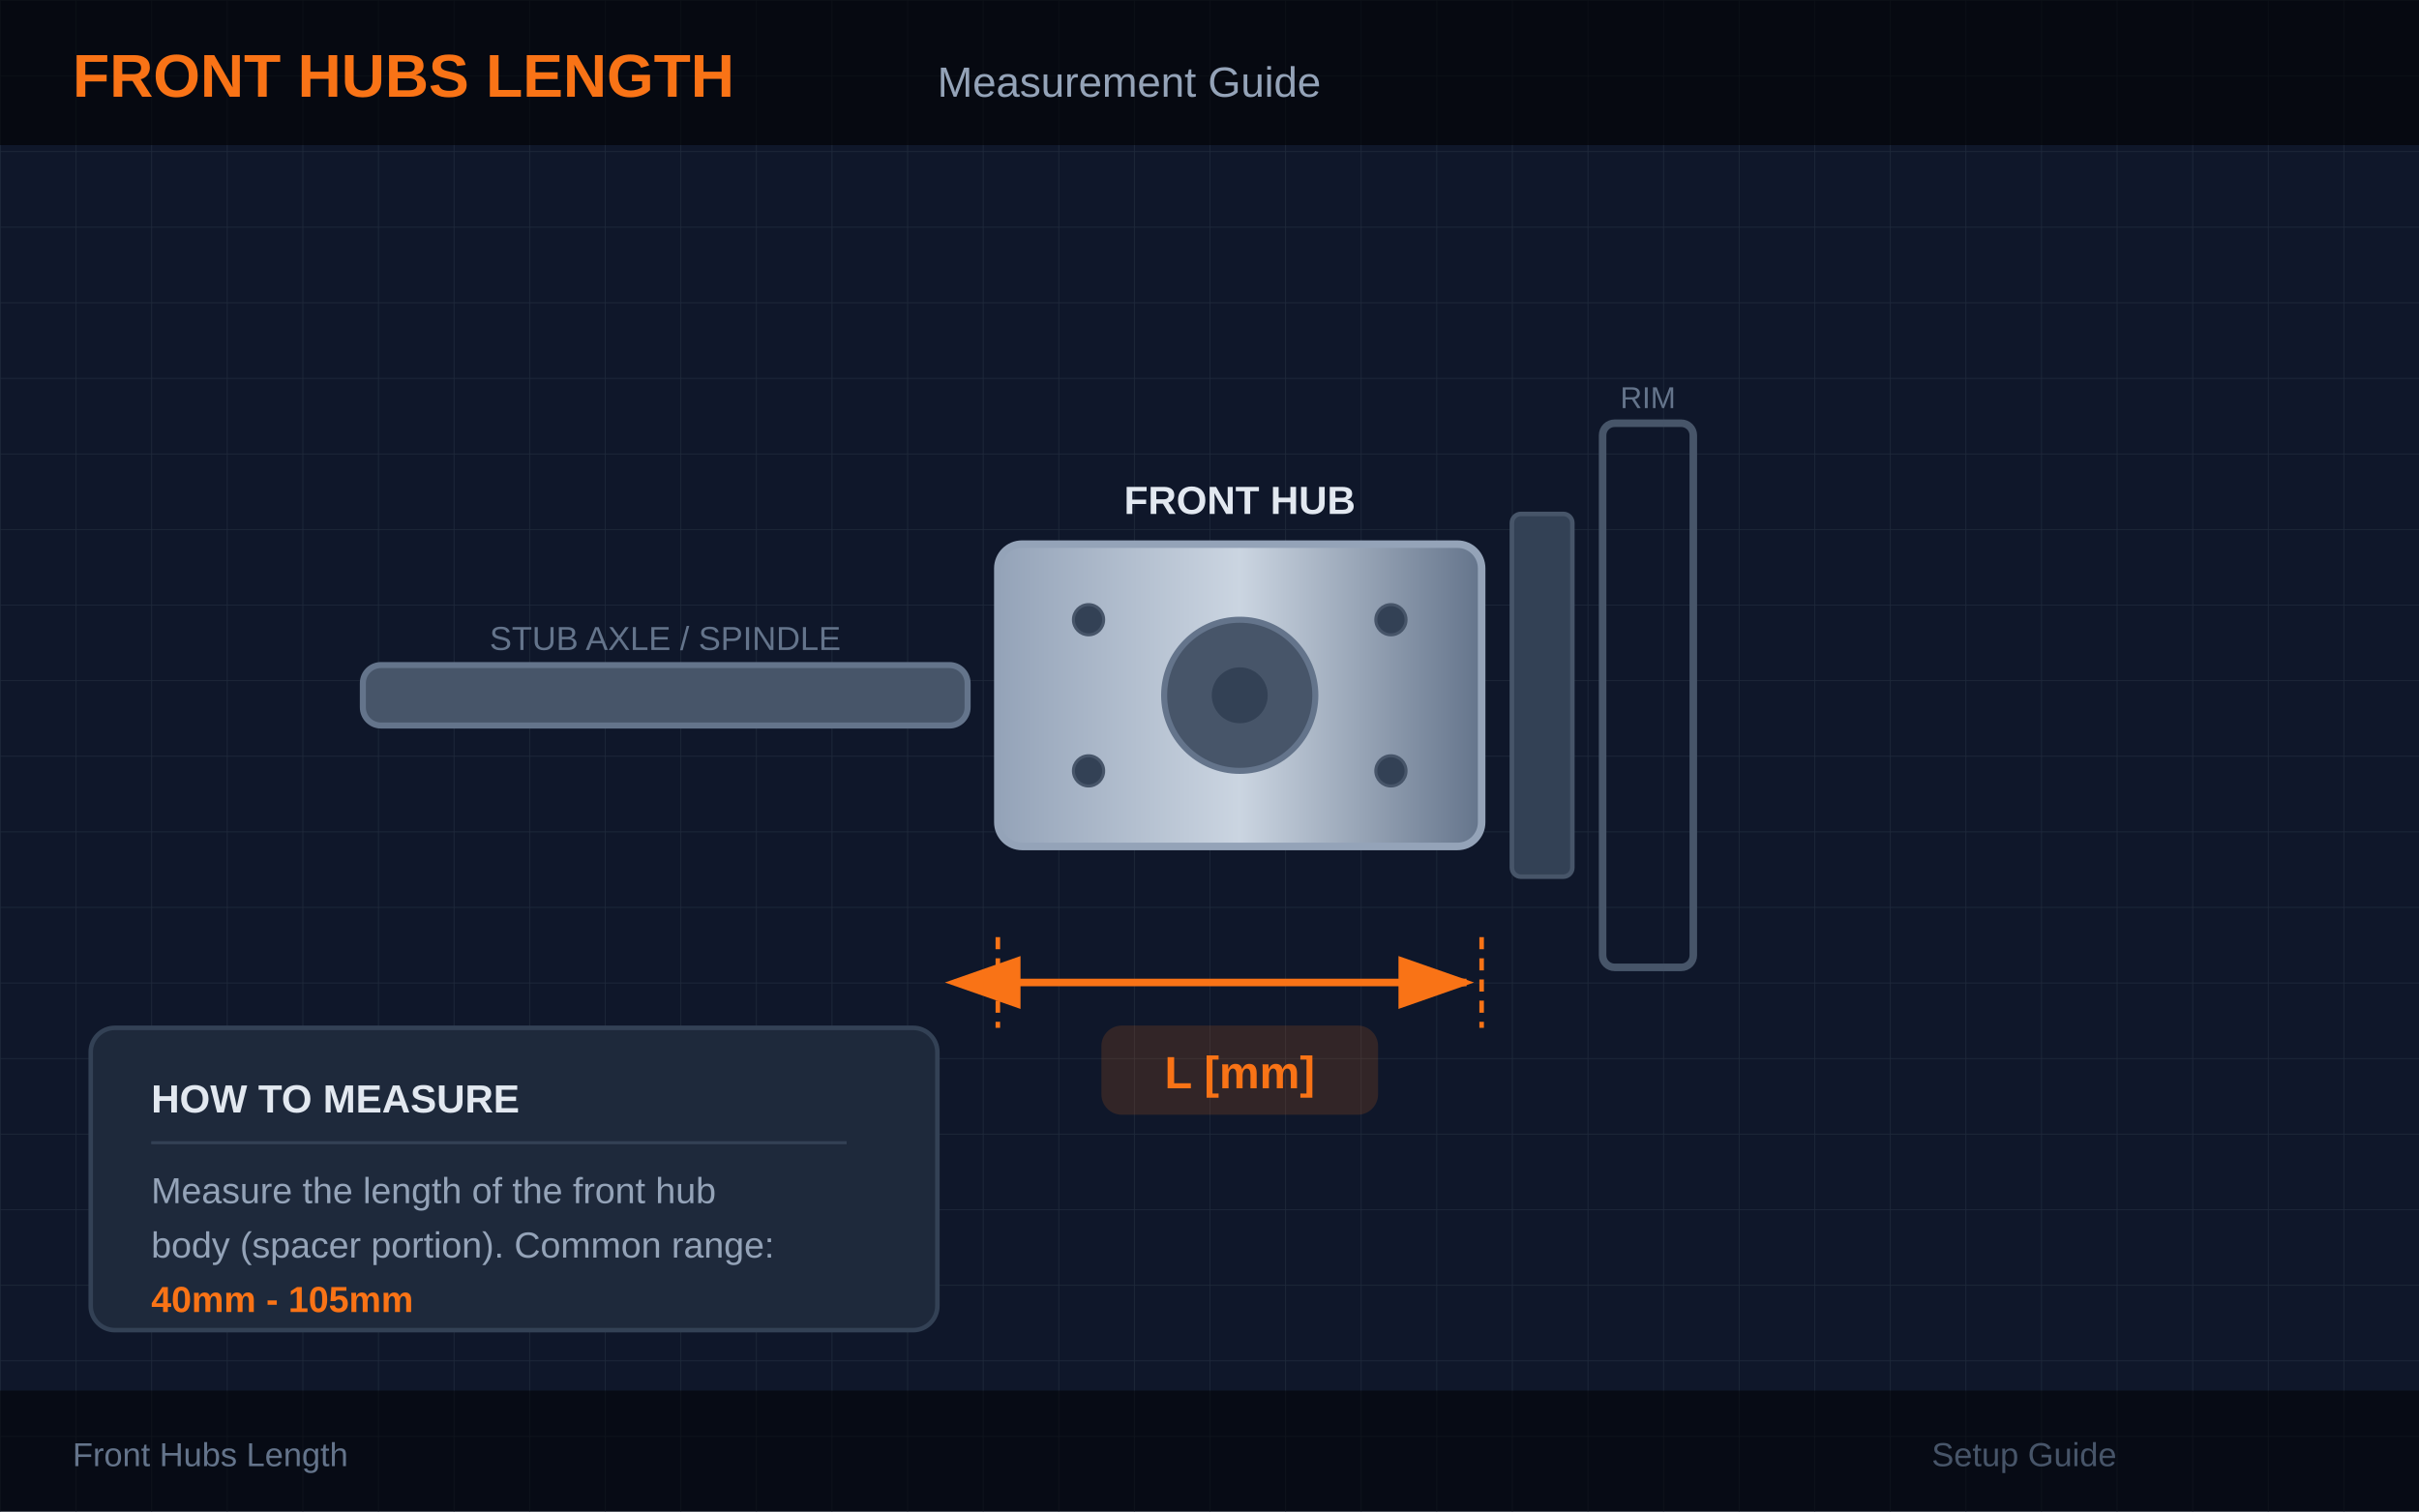
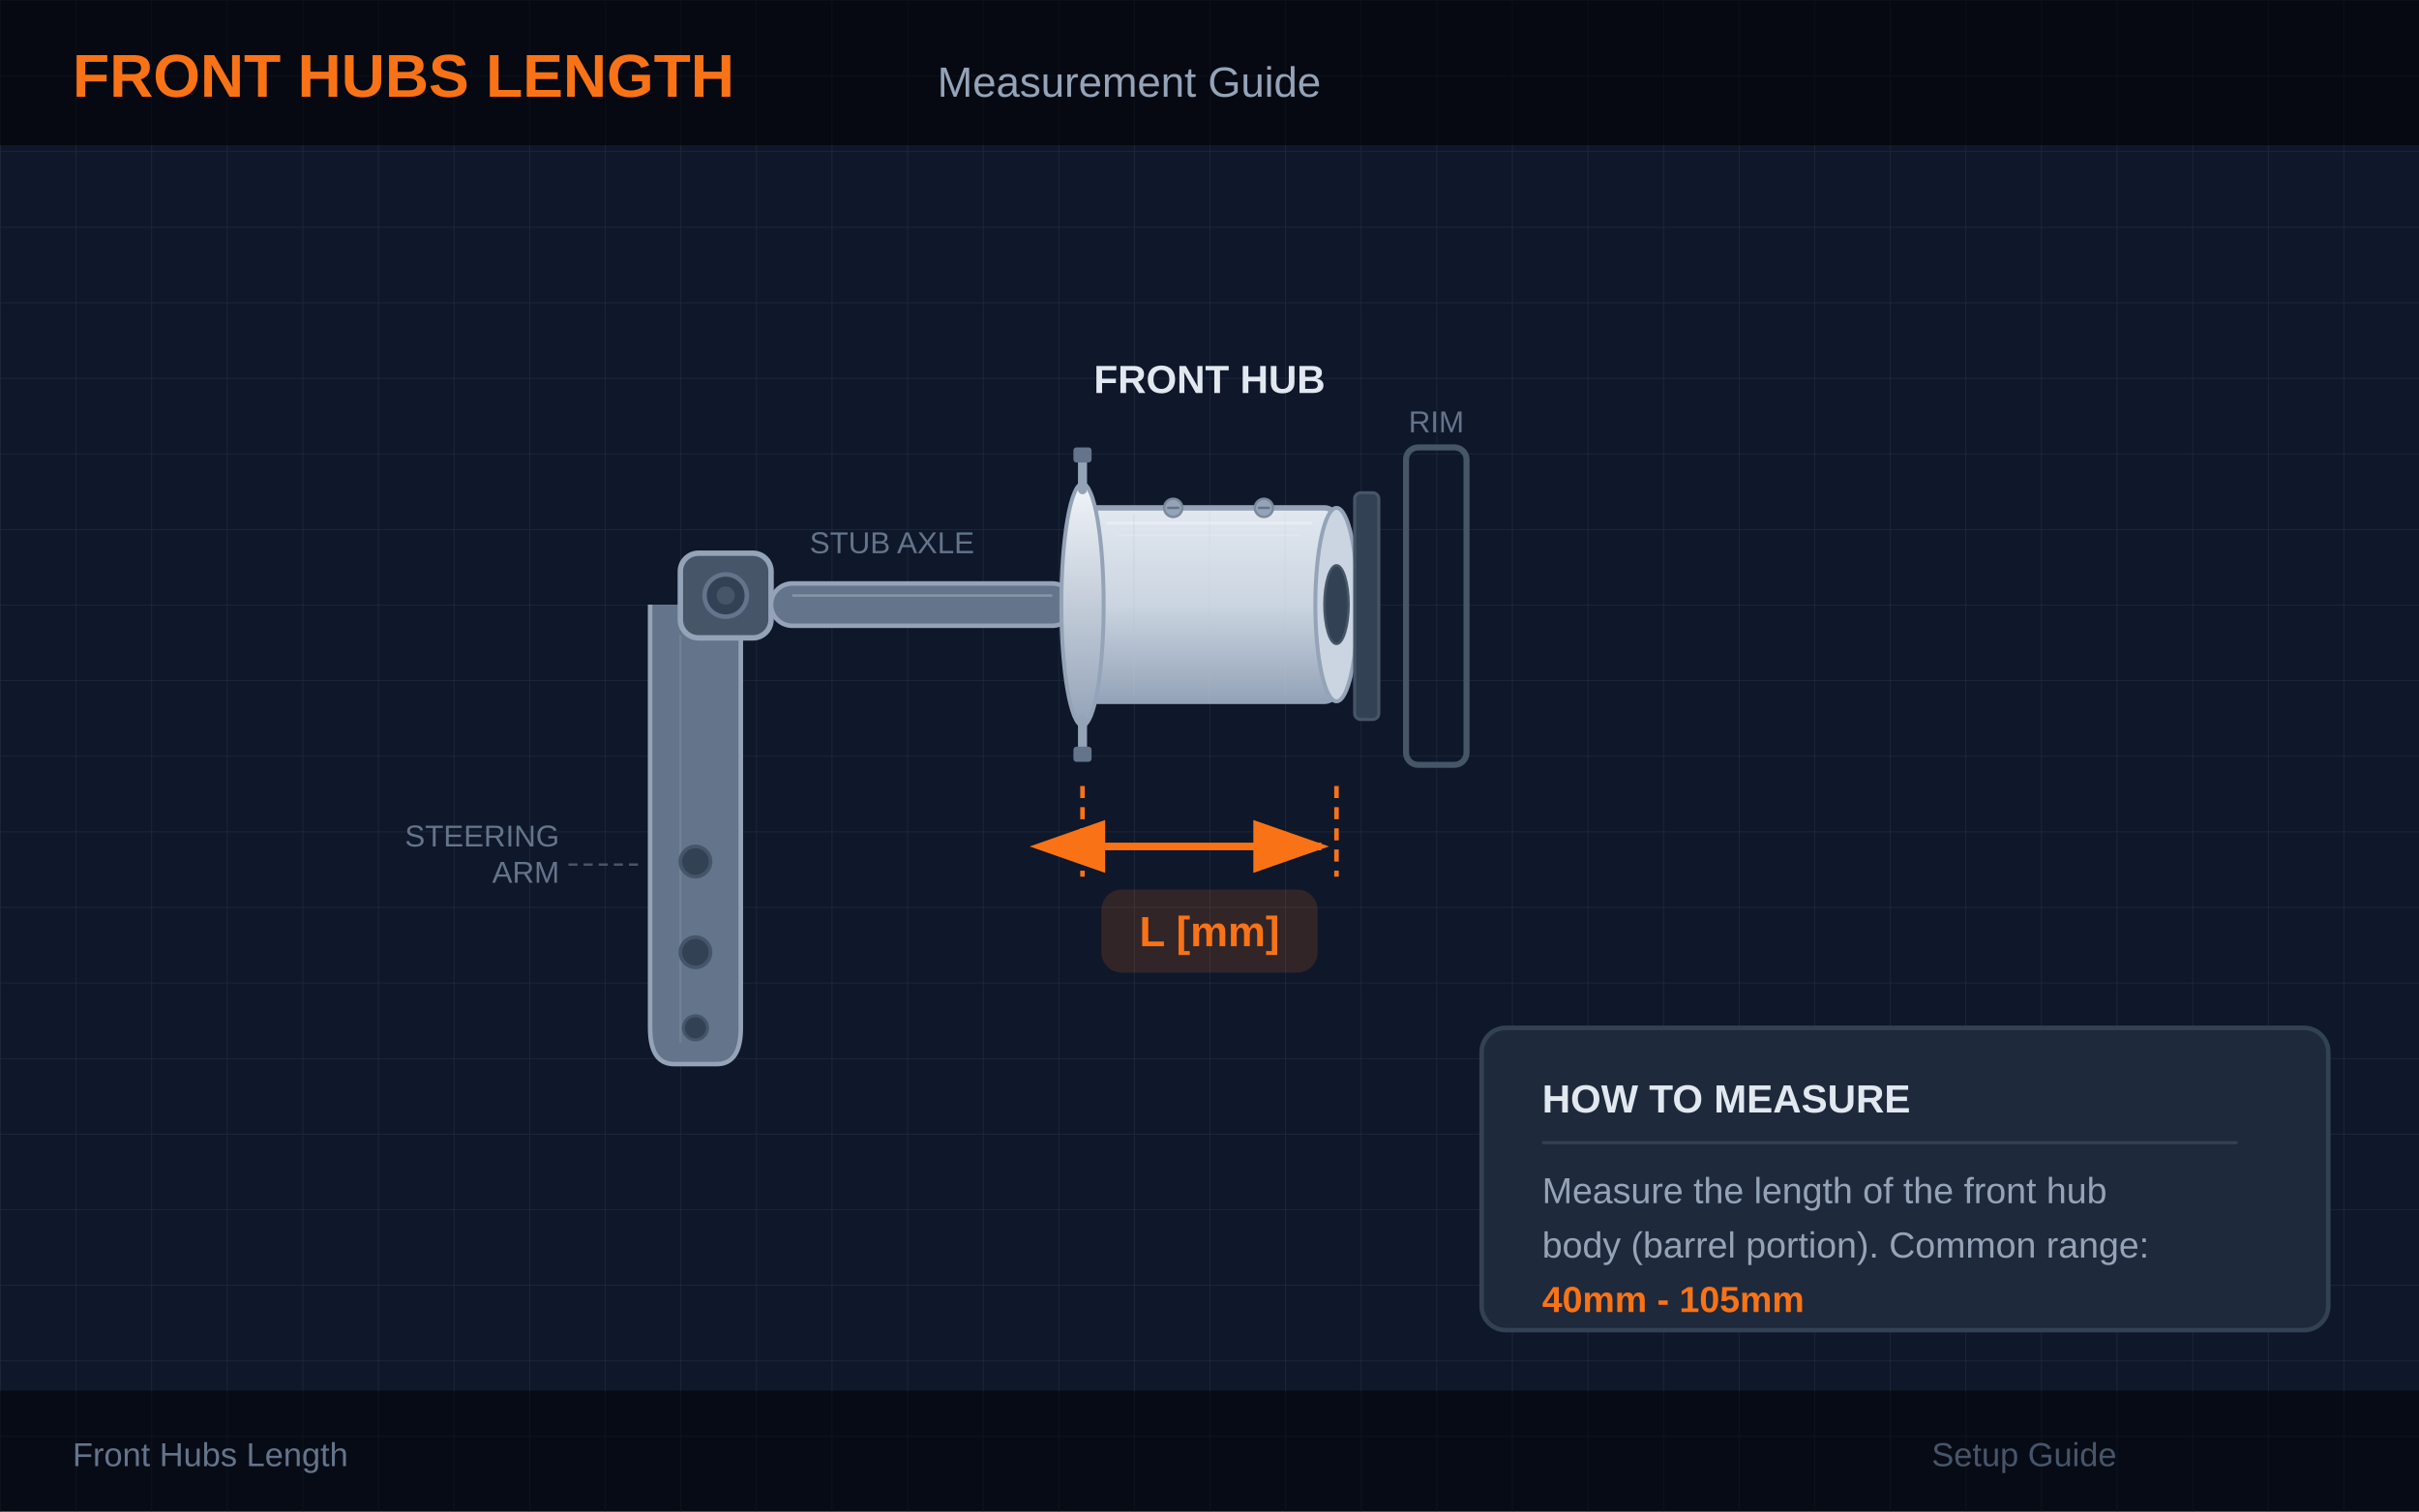
<svg xmlns="http://www.w3.org/2000/svg" viewBox="0 0 800 500">
  <defs>
    <marker id="aO" markerWidth="10" markerHeight="7" refX="9" refY="3.5" orient="auto">
      <polygon points="0 0, 10 3.5, 0 7" fill="#f97316" />
    </marker>
    <marker id="aOR" markerWidth="10" markerHeight="7" refX="1" refY="3.5" orient="auto-start-reverse">
      <polygon points="0 0, 10 3.5, 0 7" fill="#f97316" />
    </marker>
-     <linearGradient id="hubGrad" x1="0" y1="0" x2="1" y2="0">
-       <stop offset="0%" stop-color="#94a3b8" />
+     <linearGradient id="hubBody" x1="0" y1="0" x2="0" y2="1">
+       <stop offset="0%" stop-color="#e2e8f0" />
      <stop offset="50%" stop-color="#cbd5e1" />
-       <stop offset="100%" stop-color="#64748b" />
+       <stop offset="100%" stop-color="#94a3b8" />
+     </linearGradient>
+     <linearGradient id="hubFlange" x1="0" y1="0" x2="0" y2="1">
+       <stop offset="0%" stop-color="#f1f5f9" />
+       <stop offset="100%" stop-color="#94a3b8" />
    </linearGradient>
  </defs>
  <rect width="800" height="500" fill="#0f172a" />
  <pattern id="grid" width="25" height="25" patternUnits="userSpaceOnUse">
    <path d="M 25 0 L 0 0 0 25" fill="none" stroke="#1e293b" stroke-width="0.5" />
  </pattern>
  <rect width="800" height="500" fill="url(#grid)" />
  <rect x="0" y="0" width="800" height="48" fill="rgba(0,0,0,0.6)" />
  <text x="24" y="32" fill="#f97316" font-family="Arial, Helvetica, sans-serif" font-size="20" font-weight="bold">FRONT HUBS LENGTH</text>
  <text x="310" y="32" fill="#94a3b8" font-family="Arial, Helvetica, sans-serif" font-size="14">Measurement Guide</text>
-   <rect x="120" y="220" width="200" height="20" rx="6" fill="#475569" stroke="#64748b" stroke-width="2" />
-   <text x="220" y="215" fill="#64748b" font-family="Arial, Helvetica, sans-serif" font-size="11" text-anchor="middle">STUB AXLE / SPINDLE</text>
-   <rect x="330" y="180" width="160" height="100" rx="8" fill="url(#hubGrad)" stroke="#94a3b8" stroke-width="2.5" />
-   <circle cx="410" cy="230" r="25" fill="#475569" stroke="#64748b" stroke-width="2" />
-   <circle cx="410" cy="230" r="10" fill="#334155" stroke="#475569" stroke-width="1.5" />
-   <circle cx="360" cy="205" r="5" fill="#334155" stroke="#475569" stroke-width="1" />
-   <circle cx="460" cy="205" r="5" fill="#334155" stroke="#475569" stroke-width="1" />
-   <circle cx="360" cy="255" r="5" fill="#334155" stroke="#475569" stroke-width="1" />
-   <circle cx="460" cy="255" r="5" fill="#334155" stroke="#475569" stroke-width="1" />
-   <text x="410" y="170" fill="#e2e8f0" font-family="Arial, Helvetica, sans-serif" font-size="13" font-weight="bold" text-anchor="middle">FRONT HUB</text>
-   <rect x="500" y="170" width="20" height="120" rx="3" fill="#334155" stroke="#475569" stroke-width="1.5" />
-   <rect x="530" y="140" width="30" height="180" rx="4" fill="none" stroke="#475569" stroke-width="2.5" />
-   <text x="545" y="135" fill="#64748b" font-family="Arial, Helvetica, sans-serif" font-size="10" text-anchor="middle">RIM</text>
-   <line x1="330" y1="310" x2="330" y2="340" stroke="#f97316" stroke-width="1.5" stroke-dasharray="4,3" />
-   <line x1="490" y1="310" x2="490" y2="340" stroke="#f97316" stroke-width="1.5" stroke-dasharray="4,3" />
-   <line x1="335" y1="325" x2="485" y2="325" stroke="#f97316" stroke-width="2.5" marker-start="url(#aOR)" marker-end="url(#aO)" />
-   <rect x="365" y="340" width="90" height="28" rx="6" fill="#f97316" opacity="0.15" stroke="#f97316" stroke-width="1.5" />
-   <text x="410" y="360" fill="#f97316" font-family="Arial, Helvetica, sans-serif" font-size="15" font-weight="bold" text-anchor="middle">L [mm]</text>
-   <rect x="30" y="340" width="280" height="100" rx="8" fill="#1e293b" stroke="#334155" stroke-width="1.5" />
-   <text x="50" y="368" fill="#e2e8f0" font-family="Arial, Helvetica, sans-serif" font-size="13" font-weight="bold">HOW TO MEASURE</text>
-   <line x1="50" y1="378" x2="280" y2="378" stroke="#334155" stroke-width="1" />
-   <text x="50" y="398" fill="#94a3b8" font-family="Arial, Helvetica, sans-serif" font-size="12">Measure the length of the front hub</text>
-   <text x="50" y="416" fill="#94a3b8" font-family="Arial, Helvetica, sans-serif" font-size="12">body (spacer portion). Common range:</text>
-   <text x="50" y="434" fill="#f97316" font-family="Arial, Helvetica, sans-serif" font-size="12" font-weight="bold">40mm - 105mm</text>
+   <g>
+     <path d="M 245,200 L 245,340 Q 245,352 237,352 L 223,352 Q 215,352 215,340 L 215,200" fill="#64748b" stroke="#94a3b8" stroke-width="1.5" />
+     <line x1="225" y1="210" x2="225" y2="345" stroke="#94a3b8" stroke-width="0.8" opacity="0.25" />
+     <circle cx="230" cy="285" r="5" fill="#334155" stroke="#475569" stroke-width="1.2" />
+     <circle cx="230" cy="315" r="5" fill="#334155" stroke="#475569" stroke-width="1.2" />
+     <circle cx="230" cy="340" r="4" fill="#334155" stroke="#475569" stroke-width="1" />
+     <rect x="225" y="183" width="30" height="28" rx="6" fill="#475569" stroke="#94a3b8" stroke-width="1.8" />
+     <circle cx="240" cy="197" r="7" fill="#334155" stroke="#64748b" stroke-width="1.5" />
+     <circle cx="240" cy="197" r="3" fill="#475569" />
+     <rect x="255" y="193" width="100" height="14" rx="7" fill="#64748b" stroke="#94a3b8" stroke-width="1.5" />
+     <line x1="262" y1="197" x2="348" y2="197" stroke="#cbd5e1" stroke-width="0.8" opacity="0.35" />
+     <text x="185" y="280" fill="#64748b" font-family="Arial, Helvetica, sans-serif" font-size="10" text-anchor="end">STEERING</text>
+     <text x="185" y="292" fill="#64748b" font-family="Arial, Helvetica, sans-serif" font-size="10" text-anchor="end">ARM</text>
+     <line x1="188" y1="286" x2="213" y2="286" stroke="#475569" stroke-width="0.8" stroke-dasharray="3,2" />
+     <text x="295" y="183" fill="#64748b" font-family="Arial, Helvetica, sans-serif" font-size="10" text-anchor="middle">STUB AXLE</text>
+   </g>
+   <g transform="translate(400,200)">
+     <rect x="-42" y="-32" width="84" height="64" rx="4" fill="url(#hubBody)" stroke="#94a3b8" stroke-width="1.8" />
+     <ellipse cx="-42" cy="0" rx="7" ry="40" fill="url(#hubFlange)" stroke="#94a3b8" stroke-width="1.3" />
+     <ellipse cx="42" cy="0" rx="7" ry="32" fill="#cbd5e1" stroke="#94a3b8" stroke-width="1.3" />
+     <ellipse cx="42" cy="0" rx="4" ry="13" fill="#334155" stroke="#475569" stroke-width="0.8" />
+     <line x1="-42" y1="-38" x2="-42" y2="-48" stroke="#94a3b8" stroke-width="3" stroke-linecap="round" />
+     <rect x="-45" y="-52" width="6" height="5" rx="1" fill="#64748b" />
+     <line x1="-42" y1="38" x2="-42" y2="48" stroke="#94a3b8" stroke-width="3" stroke-linecap="round" />
+     <rect x="-45" y="47" width="6" height="5" rx="1" fill="#64748b" />
+     <circle cx="-12" cy="-32" r="3" fill="#94a3b8" stroke="#7a8a9a" stroke-width="0.8" />
+     <line x1="-14" y1="-32" x2="-10" y2="-32" stroke="#64748b" stroke-width="0.8" />
+     <circle cx="18" cy="-32" r="3" fill="#94a3b8" stroke="#7a8a9a" stroke-width="0.8" />
+     <line x1="16" y1="-32" x2="20" y2="-32" stroke="#64748b" stroke-width="0.8" />
+     <line x1="-34" y1="-27" x2="34" y2="-27" stroke="white" stroke-width="1" opacity="0.3" />
+     <line x1="-30" y1="-23" x2="30" y2="-23" stroke="white" stroke-width="0.5" opacity="0.15" />
+     <line x1="-25" y1="-30" x2="-25" y2="30" stroke="#b0bec5" stroke-width="0.4" opacity="0.25" />
+     <line x1="0" y1="-32" x2="0" y2="32" stroke="#b0bec5" stroke-width="0.3" opacity="0.2" />
+     <line x1="25" y1="-30" x2="25" y2="30" stroke="#b0bec5" stroke-width="0.3" opacity="0.2" />
+   </g>
+   <text x="400" y="130" fill="#e2e8f0" font-family="Arial, Helvetica, sans-serif" font-size="13" font-weight="bold" text-anchor="middle">FRONT HUB</text>
+   <rect x="448" y="163" width="8" height="75" rx="2" fill="#334155" stroke="#475569" stroke-width="1" />
+   <rect x="465" y="148" width="20" height="105" rx="4" fill="none" stroke="#475569" stroke-width="2" />
+   <text x="475" y="143" fill="#64748b" font-family="Arial, Helvetica, sans-serif" font-size="10" text-anchor="middle">RIM</text>
+   <line x1="358" y1="260" x2="358" y2="290" stroke="#f97316" stroke-width="1.5" stroke-dasharray="4,3" />
+   <line x1="442" y1="260" x2="442" y2="290" stroke="#f97316" stroke-width="1.5" stroke-dasharray="4,3" />
+   <line x1="363" y1="280" x2="437" y2="280" stroke="#f97316" stroke-width="2.5" marker-start="url(#aOR)" marker-end="url(#aO)" />
+   <rect x="365" y="295" width="70" height="26" rx="6" fill="#f97316" opacity="0.15" stroke="#f97316" stroke-width="1.5" />
+   <text x="400" y="313" fill="#f97316" font-family="Arial, Helvetica, sans-serif" font-size="14" font-weight="bold" text-anchor="middle">L [mm]</text>
+   <rect x="490" y="340" width="280" height="100" rx="8" fill="#1e293b" stroke="#334155" stroke-width="1.5" />
+   <text x="510" y="368" fill="#e2e8f0" font-family="Arial, Helvetica, sans-serif" font-size="13" font-weight="bold">HOW TO MEASURE</text>
+   <line x1="510" y1="378" x2="740" y2="378" stroke="#334155" stroke-width="1" />
+   <text x="510" y="398" fill="#94a3b8" font-family="Arial, Helvetica, sans-serif" font-size="12">Measure the length of the front hub</text>
+   <text x="510" y="416" fill="#94a3b8" font-family="Arial, Helvetica, sans-serif" font-size="12">body (barrel portion). Common range:</text>
+   <text x="510" y="434" fill="#f97316" font-family="Arial, Helvetica, sans-serif" font-size="12" font-weight="bold">40mm - 105mm</text>
  <rect x="0" y="460" width="800" height="40" fill="rgba(0,0,0,0.5)" />
  <text x="24" y="485" fill="#64748b" font-family="Arial, Helvetica, sans-serif" font-size="11">Front Hubs Length</text>
  <text x="700" y="485" fill="#475569" font-family="Arial, Helvetica, sans-serif" font-size="11" text-anchor="end">Setup Guide</text>
</svg>
